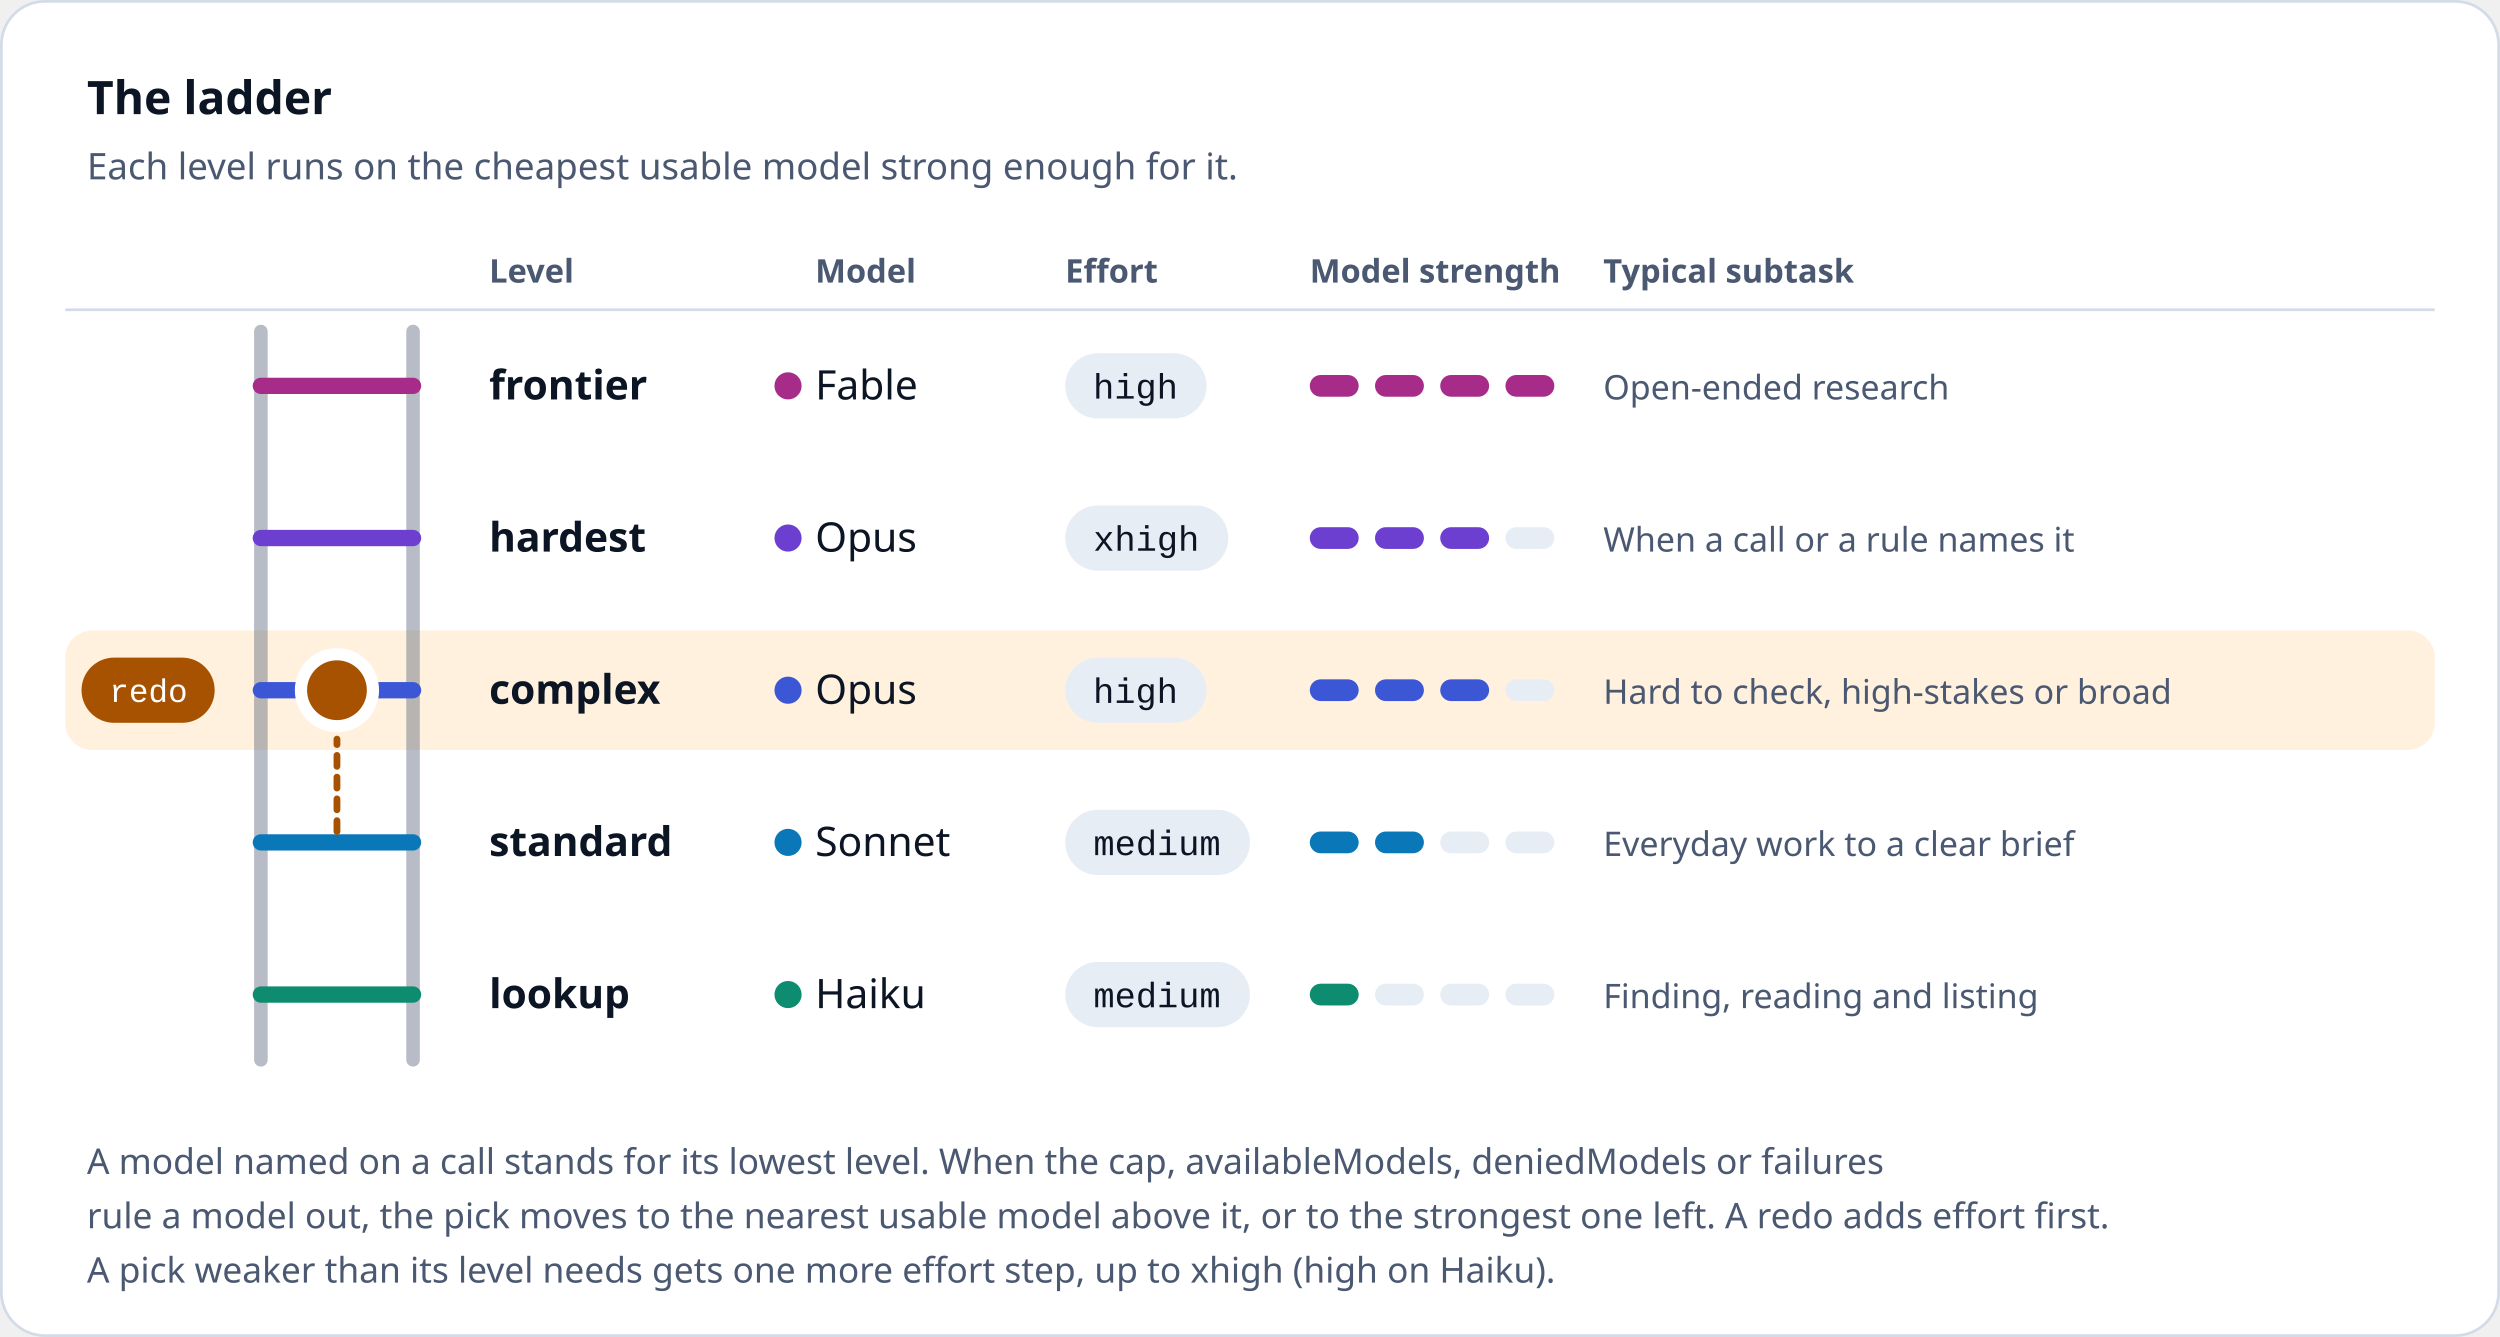
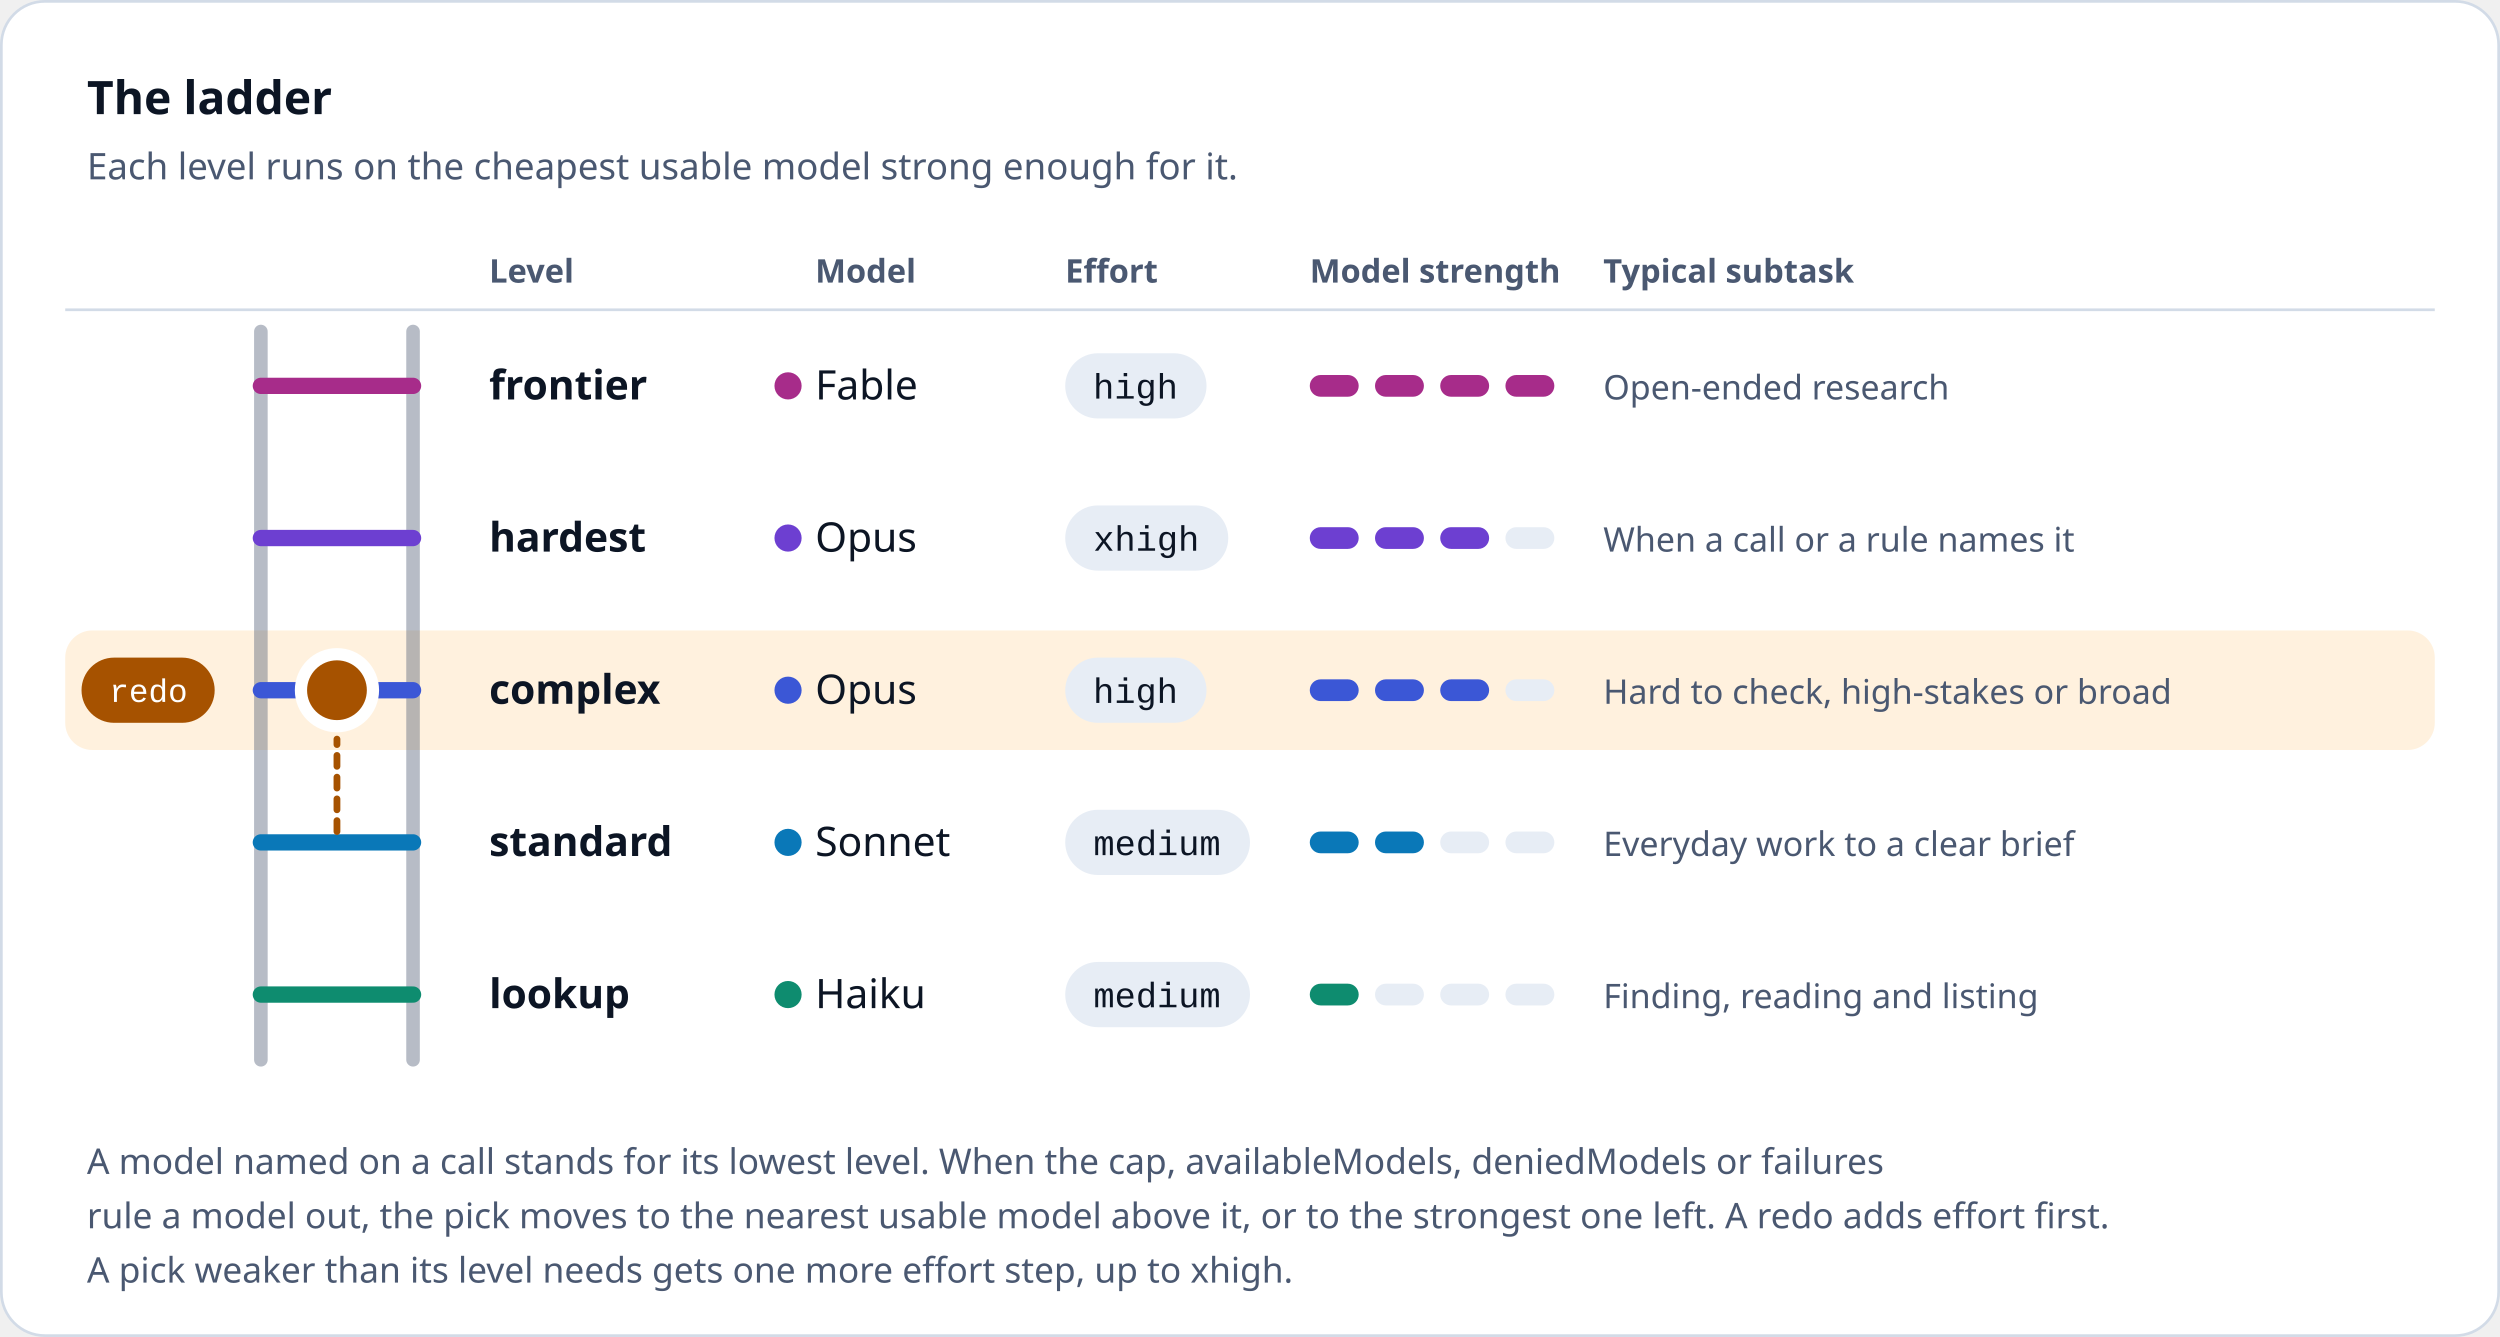
- <svg xmlns="http://www.w3.org/2000/svg" viewBox="0 0 920 492" width="920" height="492" role="img" aria-label="Lookup runs on Haiku at medium effort, standard on Sonnet at medium, complex on Opus at high, hardest on Opus at xhigh, and frontier on Fable at high. A model named on a call stands for its lowest level. A call Claude marks as a redo runs one effort step higher on its model while it ran below high, and after that on the next stronger model: Haiku, Sonnet, Opus, then Fable. When the cap, the availableModels or deniedModels settings, or failures rule a model out, the pick moves to the nearest usable model above it, or to the strongest one left, and a pick weaker than its level needs gets one more effort step, up to xhigh, or high on Haiku.">
+ <svg xmlns="http://www.w3.org/2000/svg" viewBox="0 0 920 492" width="920" height="492" role="img" aria-label="Lookup runs on Haiku at medium effort, standard on Sonnet at medium, complex on Opus at high, hardest on Opus at xhigh, and frontier on Fable at high. A model named on a call stands for its lowest level. A call Claude marks as a redo runs one effort step higher on its model while it ran below high, and after that on the next stronger model: Haiku, Sonnet, Opus, then Fable. When the cap, the availableModels or deniedModels settings, or failures rule a model out, the pick moves to the nearest usable model above it, or to the strongest one left, and a pick weaker than its level needs gets one more effort step, up to xhigh.">
  <style>text{font-family:-apple-system, BlinkMacSystemFont, "Segoe UI", "Noto Sans", Helvetica, Arial, sans-serif}.mono{font-family:ui-monospace, SFMono-Regular, "SF Mono", Menlo, Consolas, "Liberation Mono", monospace}.b{font-weight:600}.card{fill:#FFFFFF;stroke:#D2DBE7}.ink{fill:#0C1524}.mut{fill:#4A5871}.faint{fill:#E7EDF5}.ln{stroke:#D2DBE7}.lnm{stroke:#4A5871}.rt{fill:#A65200}.rts{stroke:#A65200}.rtsoft{fill:#FFF1DE}.halo{stroke:#FFFFFF}.tag{fill:#FFFFFF}.r1{fill:#0E8C6F}.r1s{stroke:#0E8C6F}.r2{fill:#0A78B8}.r2s{stroke:#0A78B8}.r3{fill:#3B57D6}.r3s{stroke:#3B57D6}.r4{fill:#6D3FD1}.r4s{stroke:#6D3FD1}.r5{fill:#A72C8A}.r5s{stroke:#A72C8A}@media (prefers-color-scheme: dark){.card{fill:#0F1828;stroke:#26344B}.ink{fill:#E7EDF6}.mut{fill:#9BA9BD}.faint{fill:#1A263A}.ln{stroke:#26344B}.lnm{stroke:#9BA9BD}.rt{fill:#FFB23E}.rts{stroke:#FFB23E}.rtsoft{fill:#33260F}.halo{stroke:#0F1828}.tag{fill:#0C1524}.r1{fill:#38D3A8}.r1s{stroke:#38D3A8}.r2{fill:#45B4F2}.r2s{stroke:#45B4F2}.r3{fill:#8196FF}.r3s{stroke:#8196FF}.r4{fill:#AA8BFF}.r4s{stroke:#AA8BFF}.r5{fill:#F27BCD}.r5s{stroke:#F27BCD}}</style>
  <rect x="0.5" y="0.5" width="919" height="491" rx="16" class="card" />
  <text x="32" y="42" class="ink b" font-size="17">The ladder</text>
  <text x="32" y="66" class="mut" font-size="13.5">Each level runs on the cheapest usable model strong enough for it.</text>
  <text x="180" y="104" class="mut b" font-size="12">Level</text>
  <text x="300" y="104" class="mut b" font-size="12">Model</text>
  <text x="392" y="104" class="mut b" font-size="12">Effort</text>
  <text x="482" y="104" class="mut b" font-size="12">Model strength</text>
  <text x="590" y="104" class="mut b" font-size="12">Typical subtask</text>
  <path d="M24 114H896" class="ln" stroke-width="1" />
  <rect x="24" y="232" width="872" height="44" rx="10" class="rtsoft" />
  <path d="M96 122V390M152 122V390" class="lnm" stroke-width="5" stroke-linecap="round" opacity="0.4" />
  <path d="M96 366H152" class="r1s" stroke-width="6" stroke-linecap="round" />
  <text x="180" y="371" class="ink b" font-size="15">lookup</text>
  <circle cx="290" cy="366" r="5" class="r1" />
  <text x="300" y="371" class="ink" font-size="15">Haiku</text>
  <rect x="392" y="354" width="68" height="24" rx="12" class="faint" />
  <text x="425.79" y="370.68" class="mono ink" font-size="13" text-anchor="middle">medium</text>
  <rect x="482" y="362" width="18" height="8" rx="4" class="r1" />
  <rect x="506" y="362" width="18" height="8" rx="4" class="faint" />
  <rect x="530" y="362" width="18" height="8" rx="4" class="faint" />
  <rect x="554" y="362" width="18" height="8" rx="4" class="faint" />
  <text x="590" y="371" class="mut" font-size="12.5">Finding, reading and listing</text>
  <path d="M96 310H152" class="r2s" stroke-width="6" stroke-linecap="round" />
  <text x="180" y="315" class="ink b" font-size="15">standard</text>
  <circle cx="290" cy="310" r="5" class="r2" />
  <text x="300" y="315" class="ink" font-size="15">Sonnet</text>
  <rect x="392" y="298" width="68" height="24" rx="12" class="faint" />
  <text x="425.79" y="314.68" class="mono ink" font-size="13" text-anchor="middle">medium</text>
  <rect x="482" y="306" width="18" height="8" rx="4" class="r2" />
  <rect x="506" y="306" width="18" height="8" rx="4" class="r2" />
  <rect x="530" y="306" width="18" height="8" rx="4" class="faint" />
  <rect x="554" y="306" width="18" height="8" rx="4" class="faint" />
  <text x="590" y="315" class="mut" font-size="12.5">Everyday work to a clear brief</text>
  <path d="M96 254H152" class="r3s" stroke-width="6" stroke-linecap="round" />
  <text x="180" y="259" class="ink b" font-size="15">complex</text>
  <circle cx="290" cy="254" r="5" class="r3" />
  <text x="300" y="259" class="ink" font-size="15">Opus</text>
  <rect x="392" y="242" width="52" height="24" rx="12" class="faint" />
  <text x="417.86" y="258.68" class="mono ink" font-size="13" text-anchor="middle">high</text>
  <rect x="482" y="250" width="18" height="8" rx="4" class="r3" />
  <rect x="506" y="250" width="18" height="8" rx="4" class="r3" />
  <rect x="530" y="250" width="18" height="8" rx="4" class="r3" />
  <rect x="554" y="250" width="18" height="8" rx="4" class="faint" />
  <text x="590" y="259" class="mut" font-size="12.5">Hard to check, high-stakes or broad</text>
  <path d="M96 198H152" class="r4s" stroke-width="6" stroke-linecap="round" />
  <text x="180" y="203" class="ink b" font-size="15">hardest</text>
  <circle cx="290" cy="198" r="5" class="r4" />
  <text x="300" y="203" class="ink" font-size="15">Opus</text>
  <rect x="392" y="186" width="60" height="24" rx="12" class="faint" />
  <text x="421.825" y="202.68" class="mono ink" font-size="13" text-anchor="middle">xhigh</text>
  <rect x="482" y="194" width="18" height="8" rx="4" class="r4" />
  <rect x="506" y="194" width="18" height="8" rx="4" class="r4" />
  <rect x="530" y="194" width="18" height="8" rx="4" class="r4" />
  <rect x="554" y="194" width="18" height="8" rx="4" class="faint" />
  <text x="590" y="203" class="mut" font-size="12.5">When a call or a rule names it</text>
  <path d="M96 142H152" class="r5s" stroke-width="6" stroke-linecap="round" />
  <text x="180" y="147" class="ink b" font-size="15">frontier</text>
  <circle cx="290" cy="142" r="5" class="r5" />
  <text x="300" y="147" class="ink" font-size="15">Fable</text>
  <rect x="392" y="130" width="52" height="24" rx="12" class="faint" />
  <text x="417.86" y="146.68" class="mono ink" font-size="13" text-anchor="middle">high</text>
  <rect x="482" y="138" width="18" height="8" rx="4" class="r5" />
  <rect x="506" y="138" width="18" height="8" rx="4" class="r5" />
  <rect x="530" y="138" width="18" height="8" rx="4" class="r5" />
  <rect x="554" y="138" width="18" height="8" rx="4" class="r5" />
  <text x="590" y="147" class="mut" font-size="12.5">Open-ended research</text>
  <circle cx="124" cy="254" r="13" class="halo" fill="none" stroke-width="5" />
  <circle cx="124" cy="254" r="11" class="rt" />
  <rect x="30" y="242" width="49" height="24" rx="12" class="rt" />
  <text x="54.64" y="258.32" class="mono tag" font-size="12" text-anchor="middle">redo</text>
  <path class="rts" d="M124 306V272" stroke-width="2.5" stroke-dasharray="4 4" fill="none" stroke-linecap="round" />
  <text x="32" y="432" class="mut" font-size="13">A model named on a call stands for its lowest level. When the cap, availableModels, deniedModels or failures</text>
  <text x="32" y="452" class="mut" font-size="13">rule a model out, the pick moves to the nearest usable model above it, or to the strongest one left. A redo adds effort first.</text>
-   <text x="32" y="472" class="mut" font-size="13">A pick weaker than its level needs gets one more effort step, up to xhigh (high on Haiku).</text>
+   <text x="32" y="472" class="mut" font-size="13">A pick weaker than its level needs gets one more effort step, up to xhigh.</text>
</svg>
